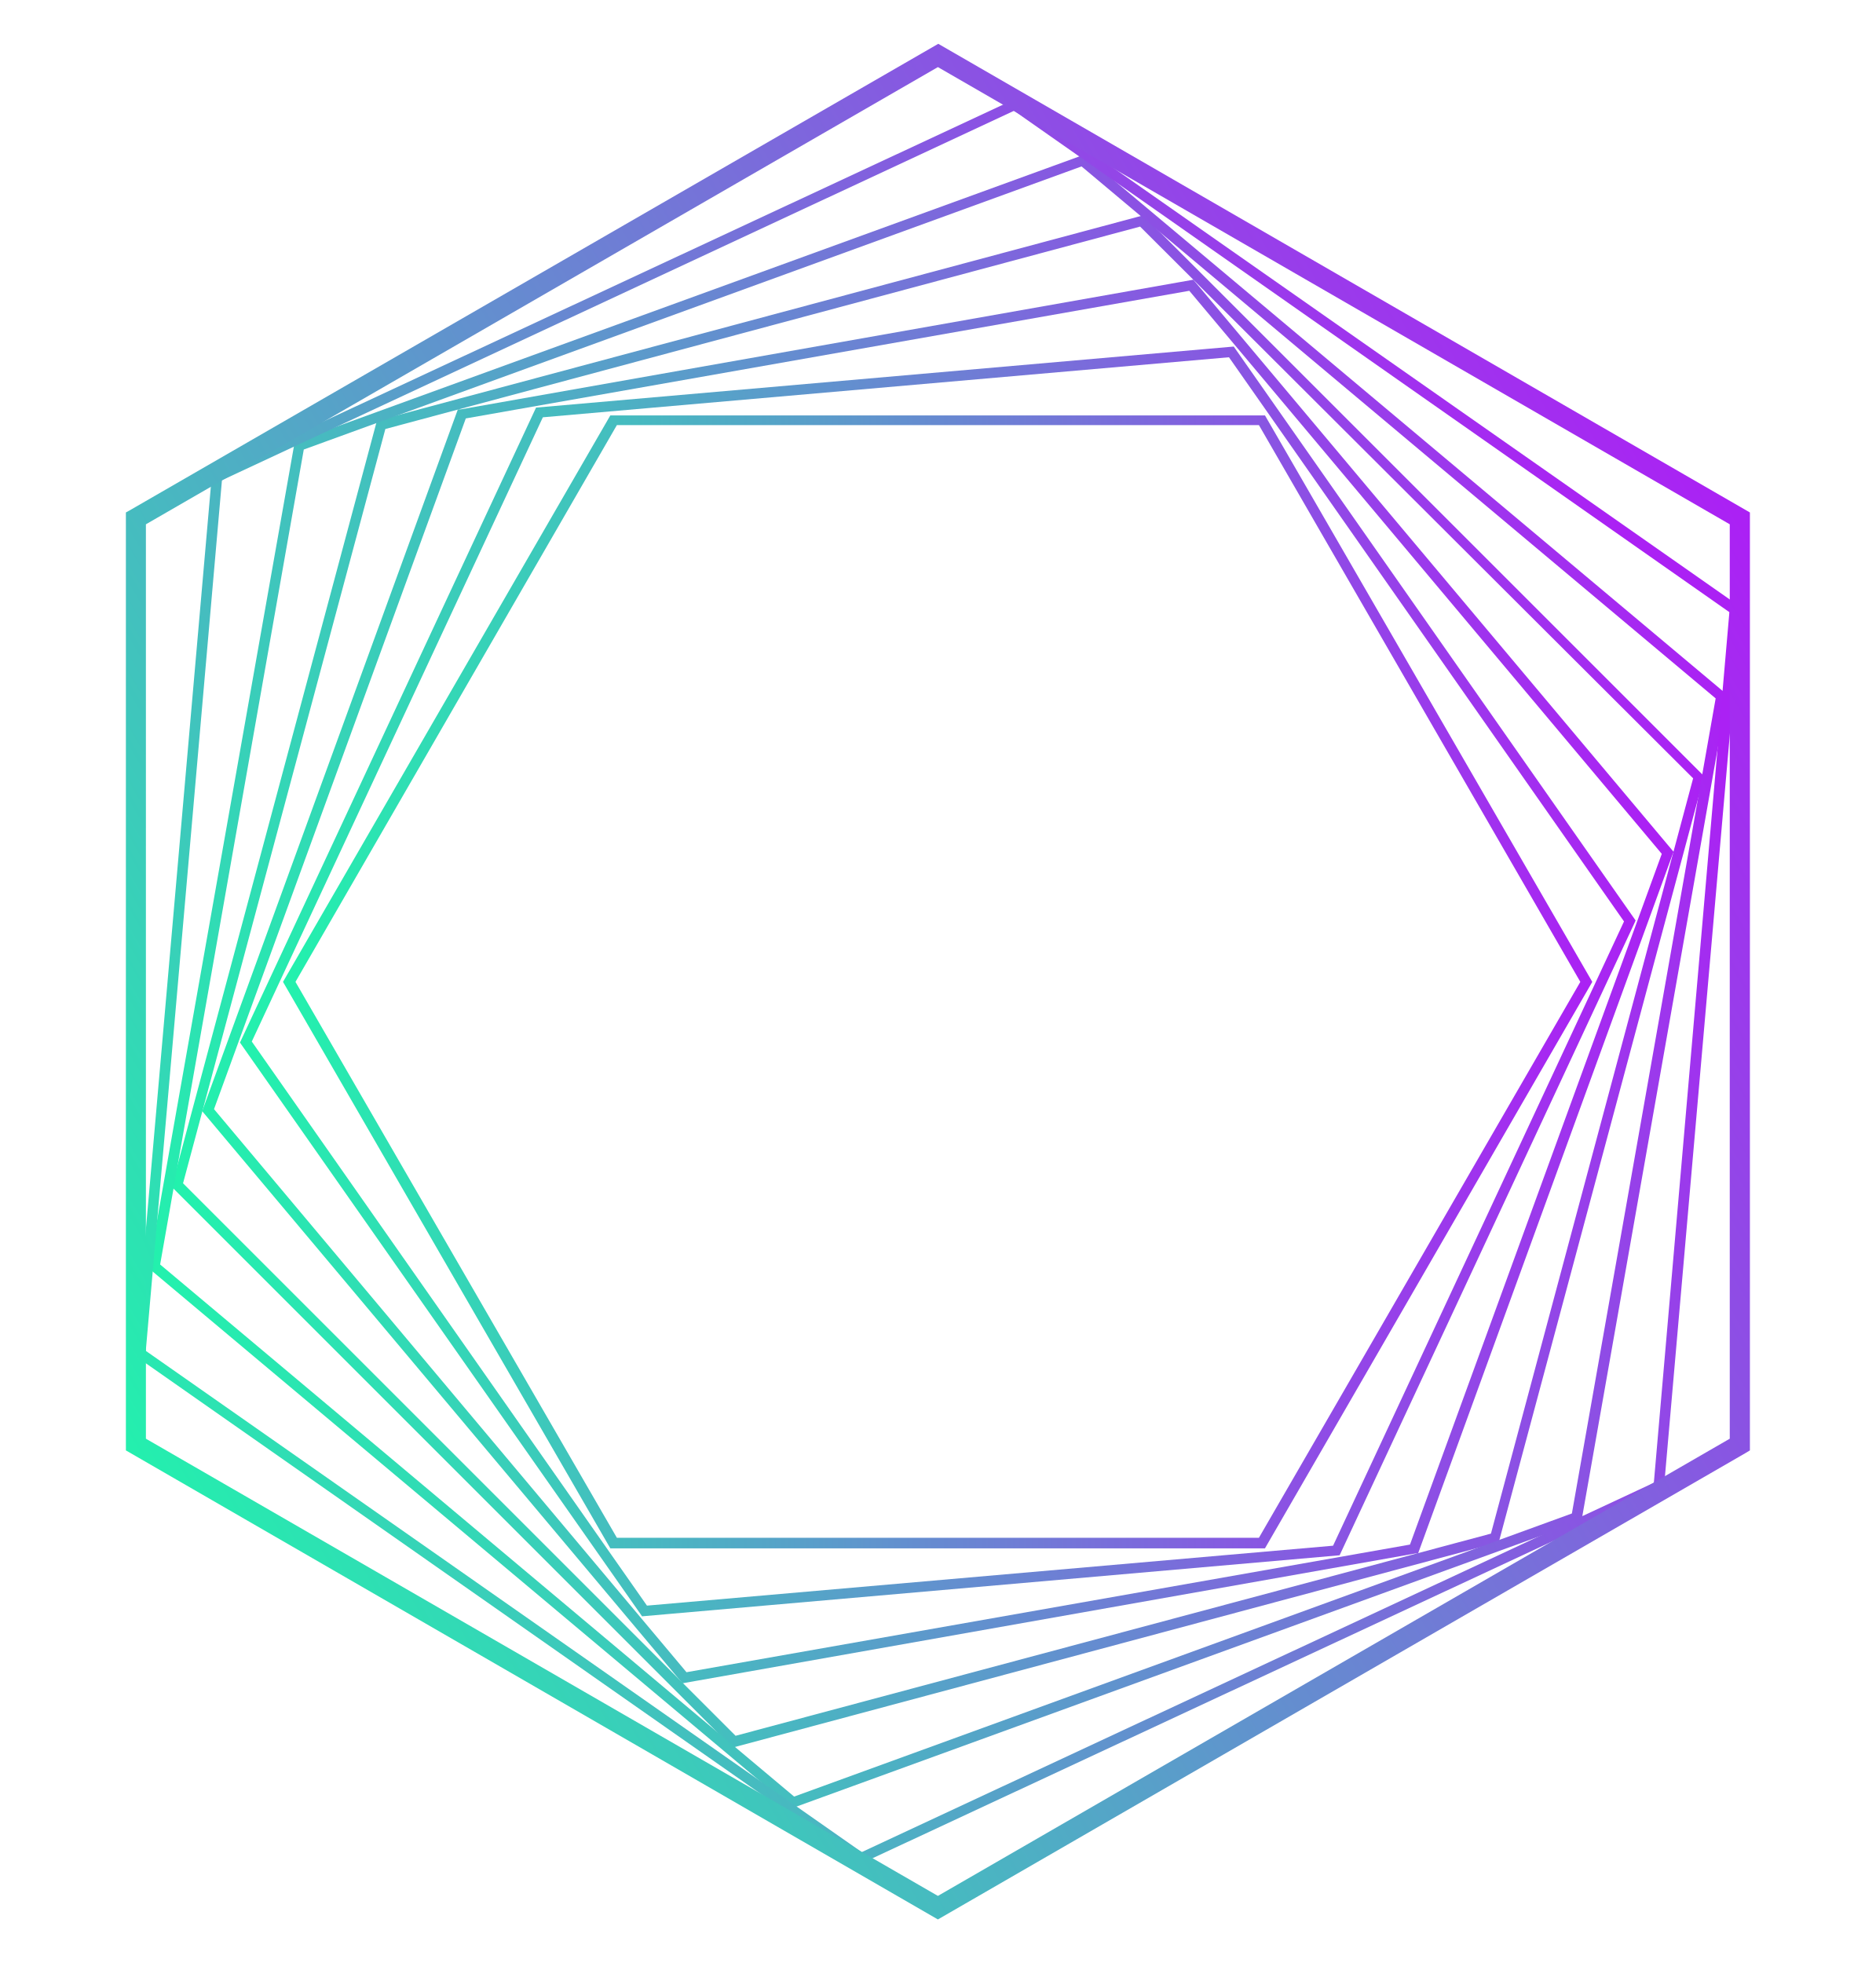
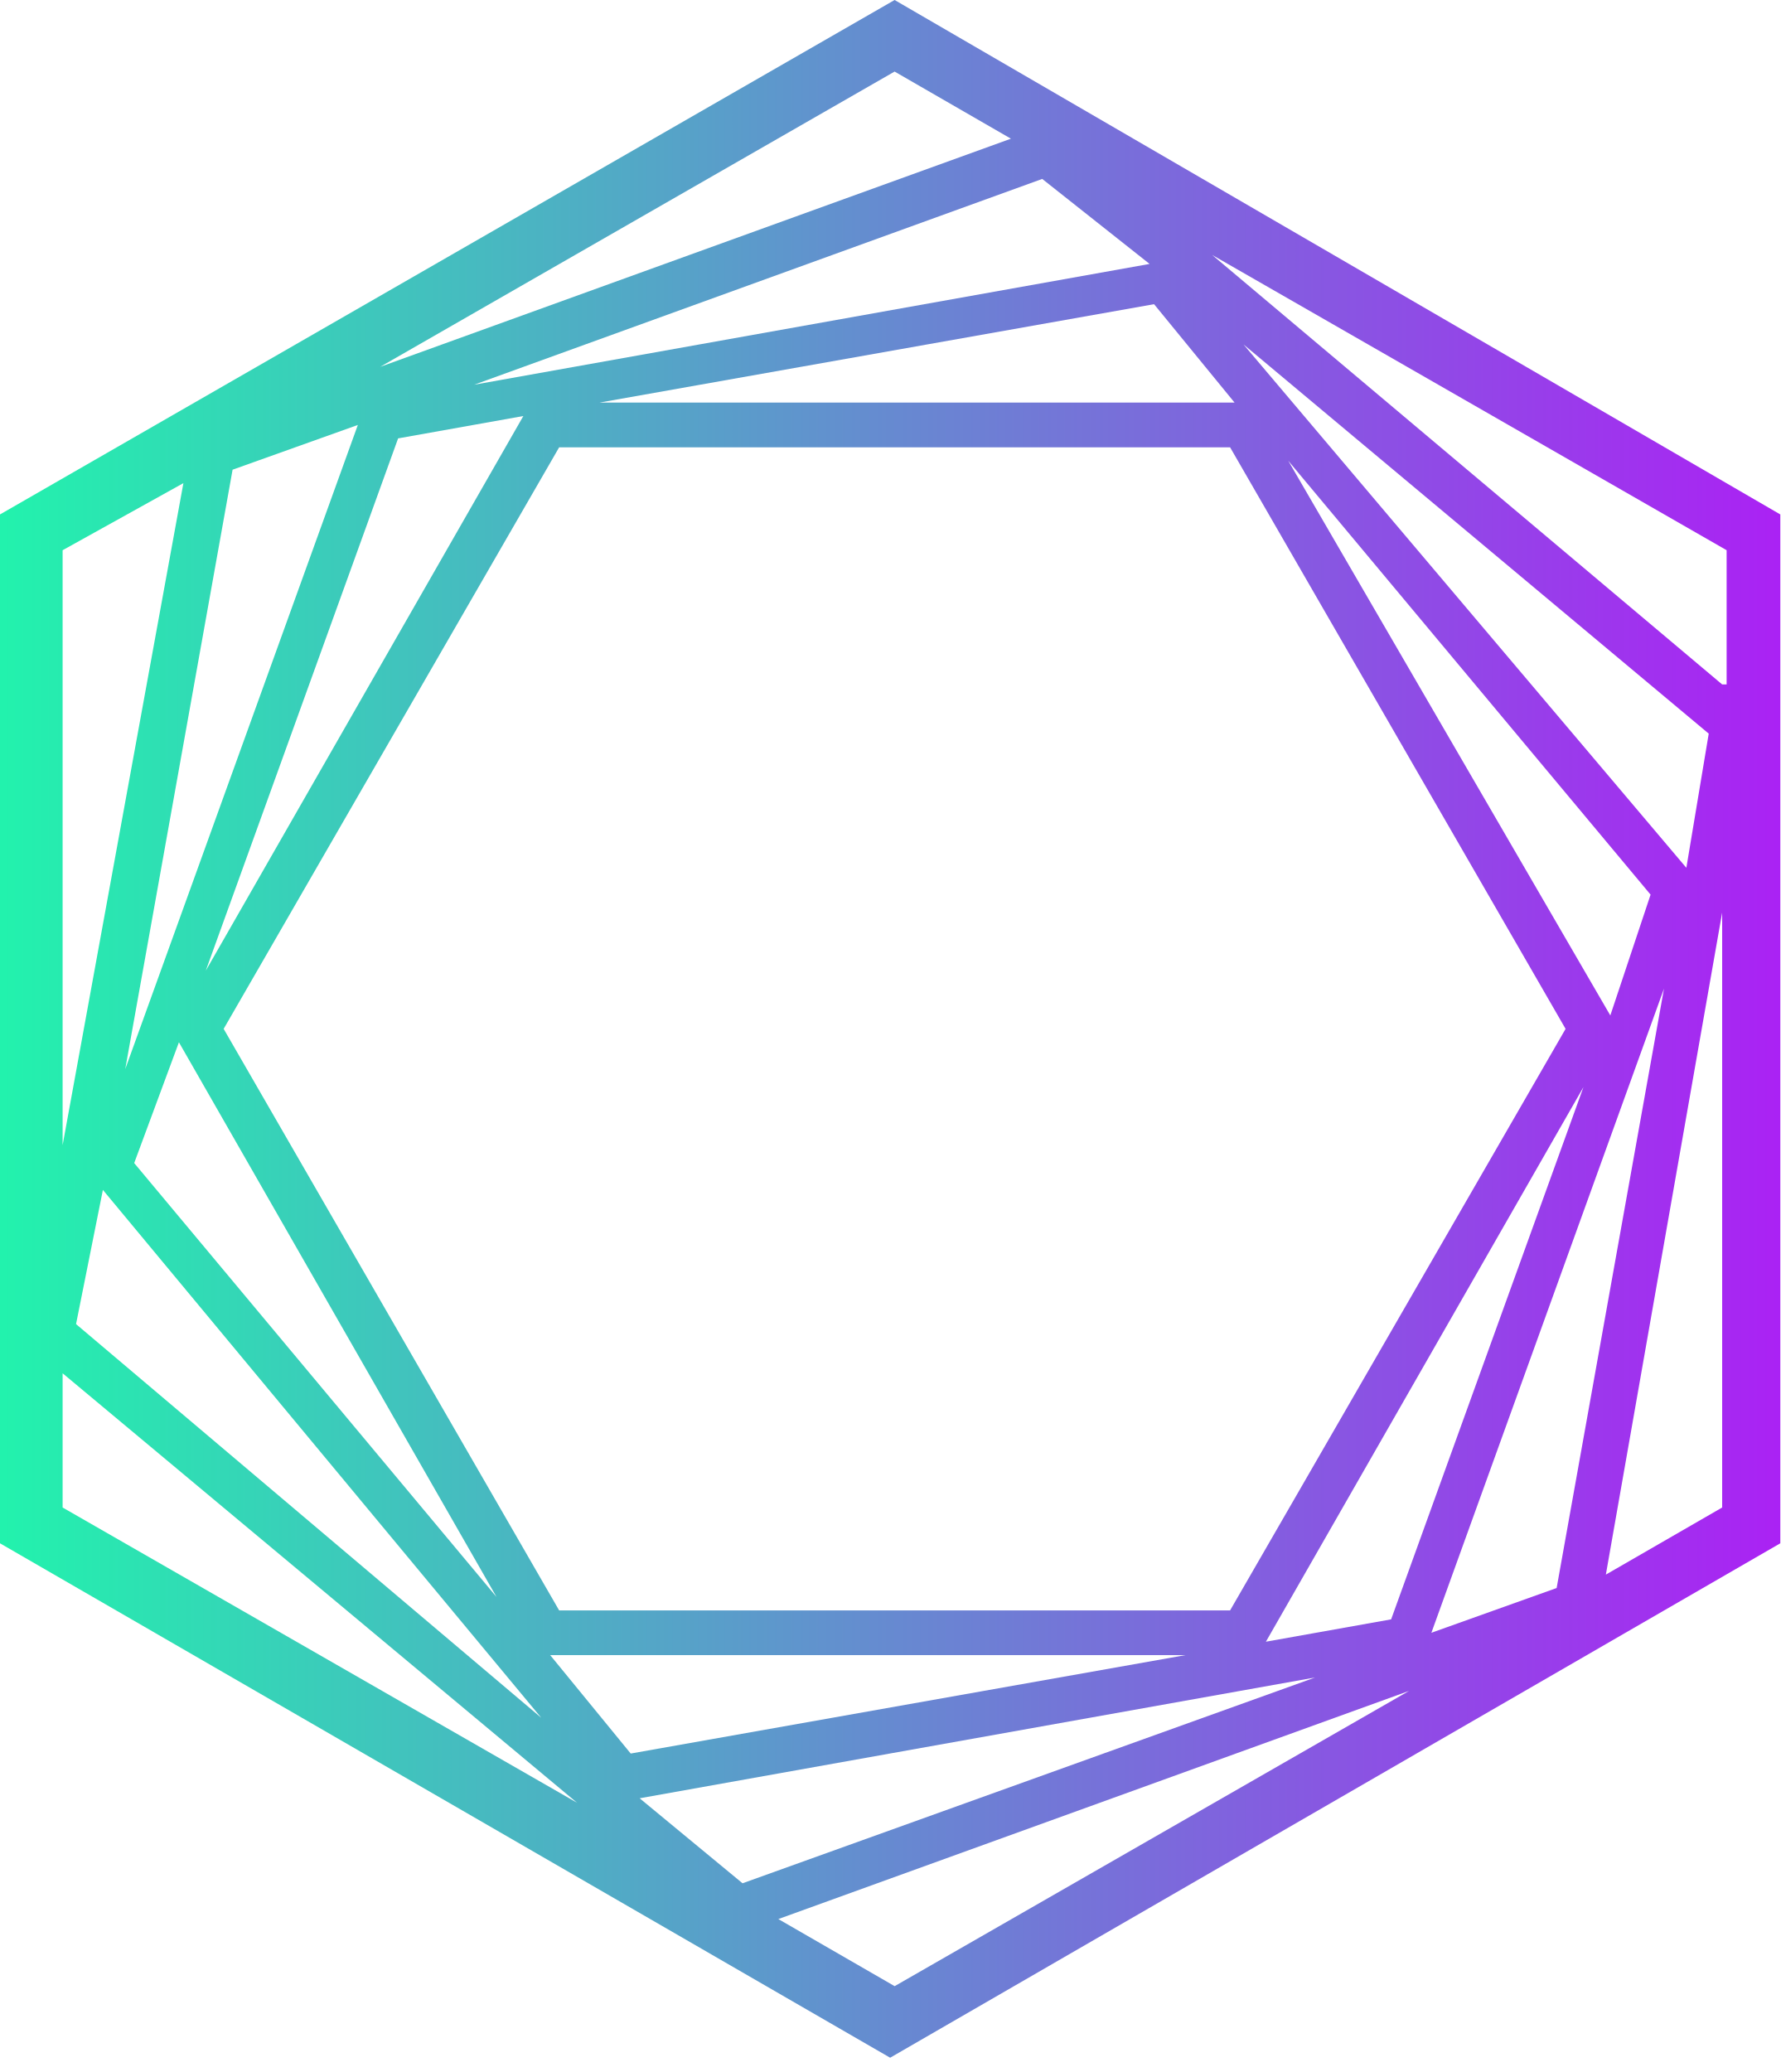
- <svg xmlns="http://www.w3.org/2000/svg" xmlns:xlink="http://www.w3.org/1999/xlink" viewBox="0 0 148.99 155.94">
+ <svg xmlns="http://www.w3.org/2000/svg" fill="none" viewBox="0 0 116 135">
+   <path d="M58.291 0L0 33.518v67.035l58 33.517 58-33.517V33.518L58.291 0zm53.92 44.593l-33.226-27.98 33.518 19.236v8.744h-.292zM13.407 63.246L25.94 28.563l8.16-1.457-20.693 36.14zm23.025-34.1h43.719l21.859 37.89-21.86 37.889H36.433l-21.86-37.89 21.86-37.89zM11.658 67.909l20.694 36.141L8.744 75.779l2.914-7.87zm65.578 39.93l-36.14 6.412-5.247-6.412h41.387zm25.94-37.015l-12.533 34.684-8.16 1.457 20.693-36.14zm1.749-4.663L83.94 30.02l23.608 28.27-2.623 7.87zm-65.87-39.93l36.141-6.412 5.246 6.412H39.055zm35.85-9.035l-44.01 7.87 37.014-13.408 6.995 5.538zM23.316 27.688L8.16 69.658l6.995-39.055 8.16-2.915zM6.704 77.528l28.562 34.392L4.955 86.271l1.749-8.743zm34.974 39.638l44.01-7.87-37.306 13.408-6.704-5.538zm51.588-10.784l15.156-41.97-6.995 39.055-8.16 2.915zm16.613-49.84l-28.854-34.1L111.337 47.8l-1.458 8.744zM65.869 9.036L24.774 23.9 58.29 4.663l7.578 4.372zM11.95 31.477L4.08 74.613V35.85l7.87-4.372zm-7.869 58l33.518 27.98L4.08 98.221v-8.744zm46.634 35.558l41.095-14.864-33.517 19.236-7.578-4.372zm53.919-22.442l7.578-43.136v38.764l-7.578 4.372z" fill="url(#paint0_linear)" />
  <defs>
-     <linearGradient id="a" x1="22.53" y1="77.97" x2="126.47" y2="77.97" gradientUnits="userSpaceOnUse">
-       <stop offset="0" stop-color="#22f2ad" />
-       <stop offset="1" stop-color="#ab21f4" />
+     <linearGradient id="paint0_linear" x1=".136" y1="67.052" x2="116.42" y2="67.052" gradientUnits="userSpaceOnUse">
+       <stop stop-color="#22F2AD" />
+       <stop offset="1" stop-color="#AB21F4" />
    </linearGradient>
-     <linearGradient id="b" x1="29.58" y1="179.29" x2="140.88" y2="179.29" gradientTransform="rotate(-5 -1080.56 251.483)" xlink:href="#a" />
-     <linearGradient id="c" x1="30.67" y1="284.94" x2="149.33" y2="284.94" gradientTransform="matrix(.98 -.17 .17 .98 -63.61 -187.01)" xlink:href="#a" />
-     <linearGradient id="d" x1="26.36" y1="388.58" x2="152.37" y2="388.58" gradientTransform="rotate(-15 -1097.725 289.723)" xlink:href="#a" />
-     <linearGradient id="e" x1="15.08" y1="488.41" x2="148.45" y2="488.41" gradientTransform="rotate(-20 -1085.728 303.79)" xlink:href="#a" />
-     <linearGradient id="f" x1="-13.12" y1="587.28" x2="127.6" y2="587.28" gradientTransform="rotate(-24.5 -1089.124 303.688)" xlink:href="#a" />
-     <linearGradient id="g" x1="-50.69" y1="691" x2="98.33" y2="691" gradientTransform="matrix(.87 -.5 .5 .87 -291.64 -508.55)" xlink:href="#a" />
  </defs>
-   <g data-name="Warstwa 2">
-     <path d="M100.48 123h-52l-26-45 26-45h52l26 45zM49 122.16h51L125.53 78 100 33.77H49L23.47 78z" fill="url(#a)" />
-     <path d="M51 128.4l-.13-.19-31.81-45.39.1-.21 23.42-50.23L98 27.53l.14.2 31.78 45.39-.09.21-23.42 50.22zM20 82.74l31.39 44.81 54.5-4.76L129 73.2 97.62 28.38l-54.5 4.77z" fill="url(#b)" />
-     <path d="M54.21 133.72l-.15-.18-38-45.27.08-.22 20.23-55.53h.23l58.19-10.3.15.18 38 45.27-.09.22-20.21 55.52h-.23zM17 88.11l37.53 44.73L112 122.7l20-54.87L94.47 23.1 37 33.24z" fill="url(#c)" />
-     <path d="M58.19 138.83l-.17-.17-44.38-44.38.06-.23 16.24-60.63.23-.06L90.8 17.11l.17.16 44.39 44.39-.06.23-16.25 60.63-.23.06zM14.54 94l43.89 43.89 60-16.06 16.06-60L90.56 18 30.61 34.08z" fill="url(#d)" />
-     <path d="M62.92 143.64l-.18-.15-50.9-42.72v-.23L23.41 35.1l.22-.08L86.08 12.3l.17.15 50.91 42.71v.23l-11.54 65.44-.22.08zm-50.2-43.19l50.36 42.27 61.78-22.49 11.42-64.75-50.37-42.26-61.78 22.49z" fill="url(#e)" />
-     <path d="M68.36 148.06L10.73 107.7v-.23l6.11-69.86.21-.1L80.63 7.87l57.64 40.36v.23l-6.11 69.87-.22.09zm-56.78-40.75l56.87 39.82 62.92-29.34 6-69.16L80.55 8.8 17.63 38.15z" fill="url(#f)" />
-     <path d="M74.5 152.48L10 115.22V40.71l.41-.23 64.12-37L139 40.71v74.51l-.4.24zm-62.91-38.19l62.91 36.32 62.9-36.32V41.65L74.5 5.33 11.59 41.65z" fill="url(#g)" />
-   </g>
</svg>
